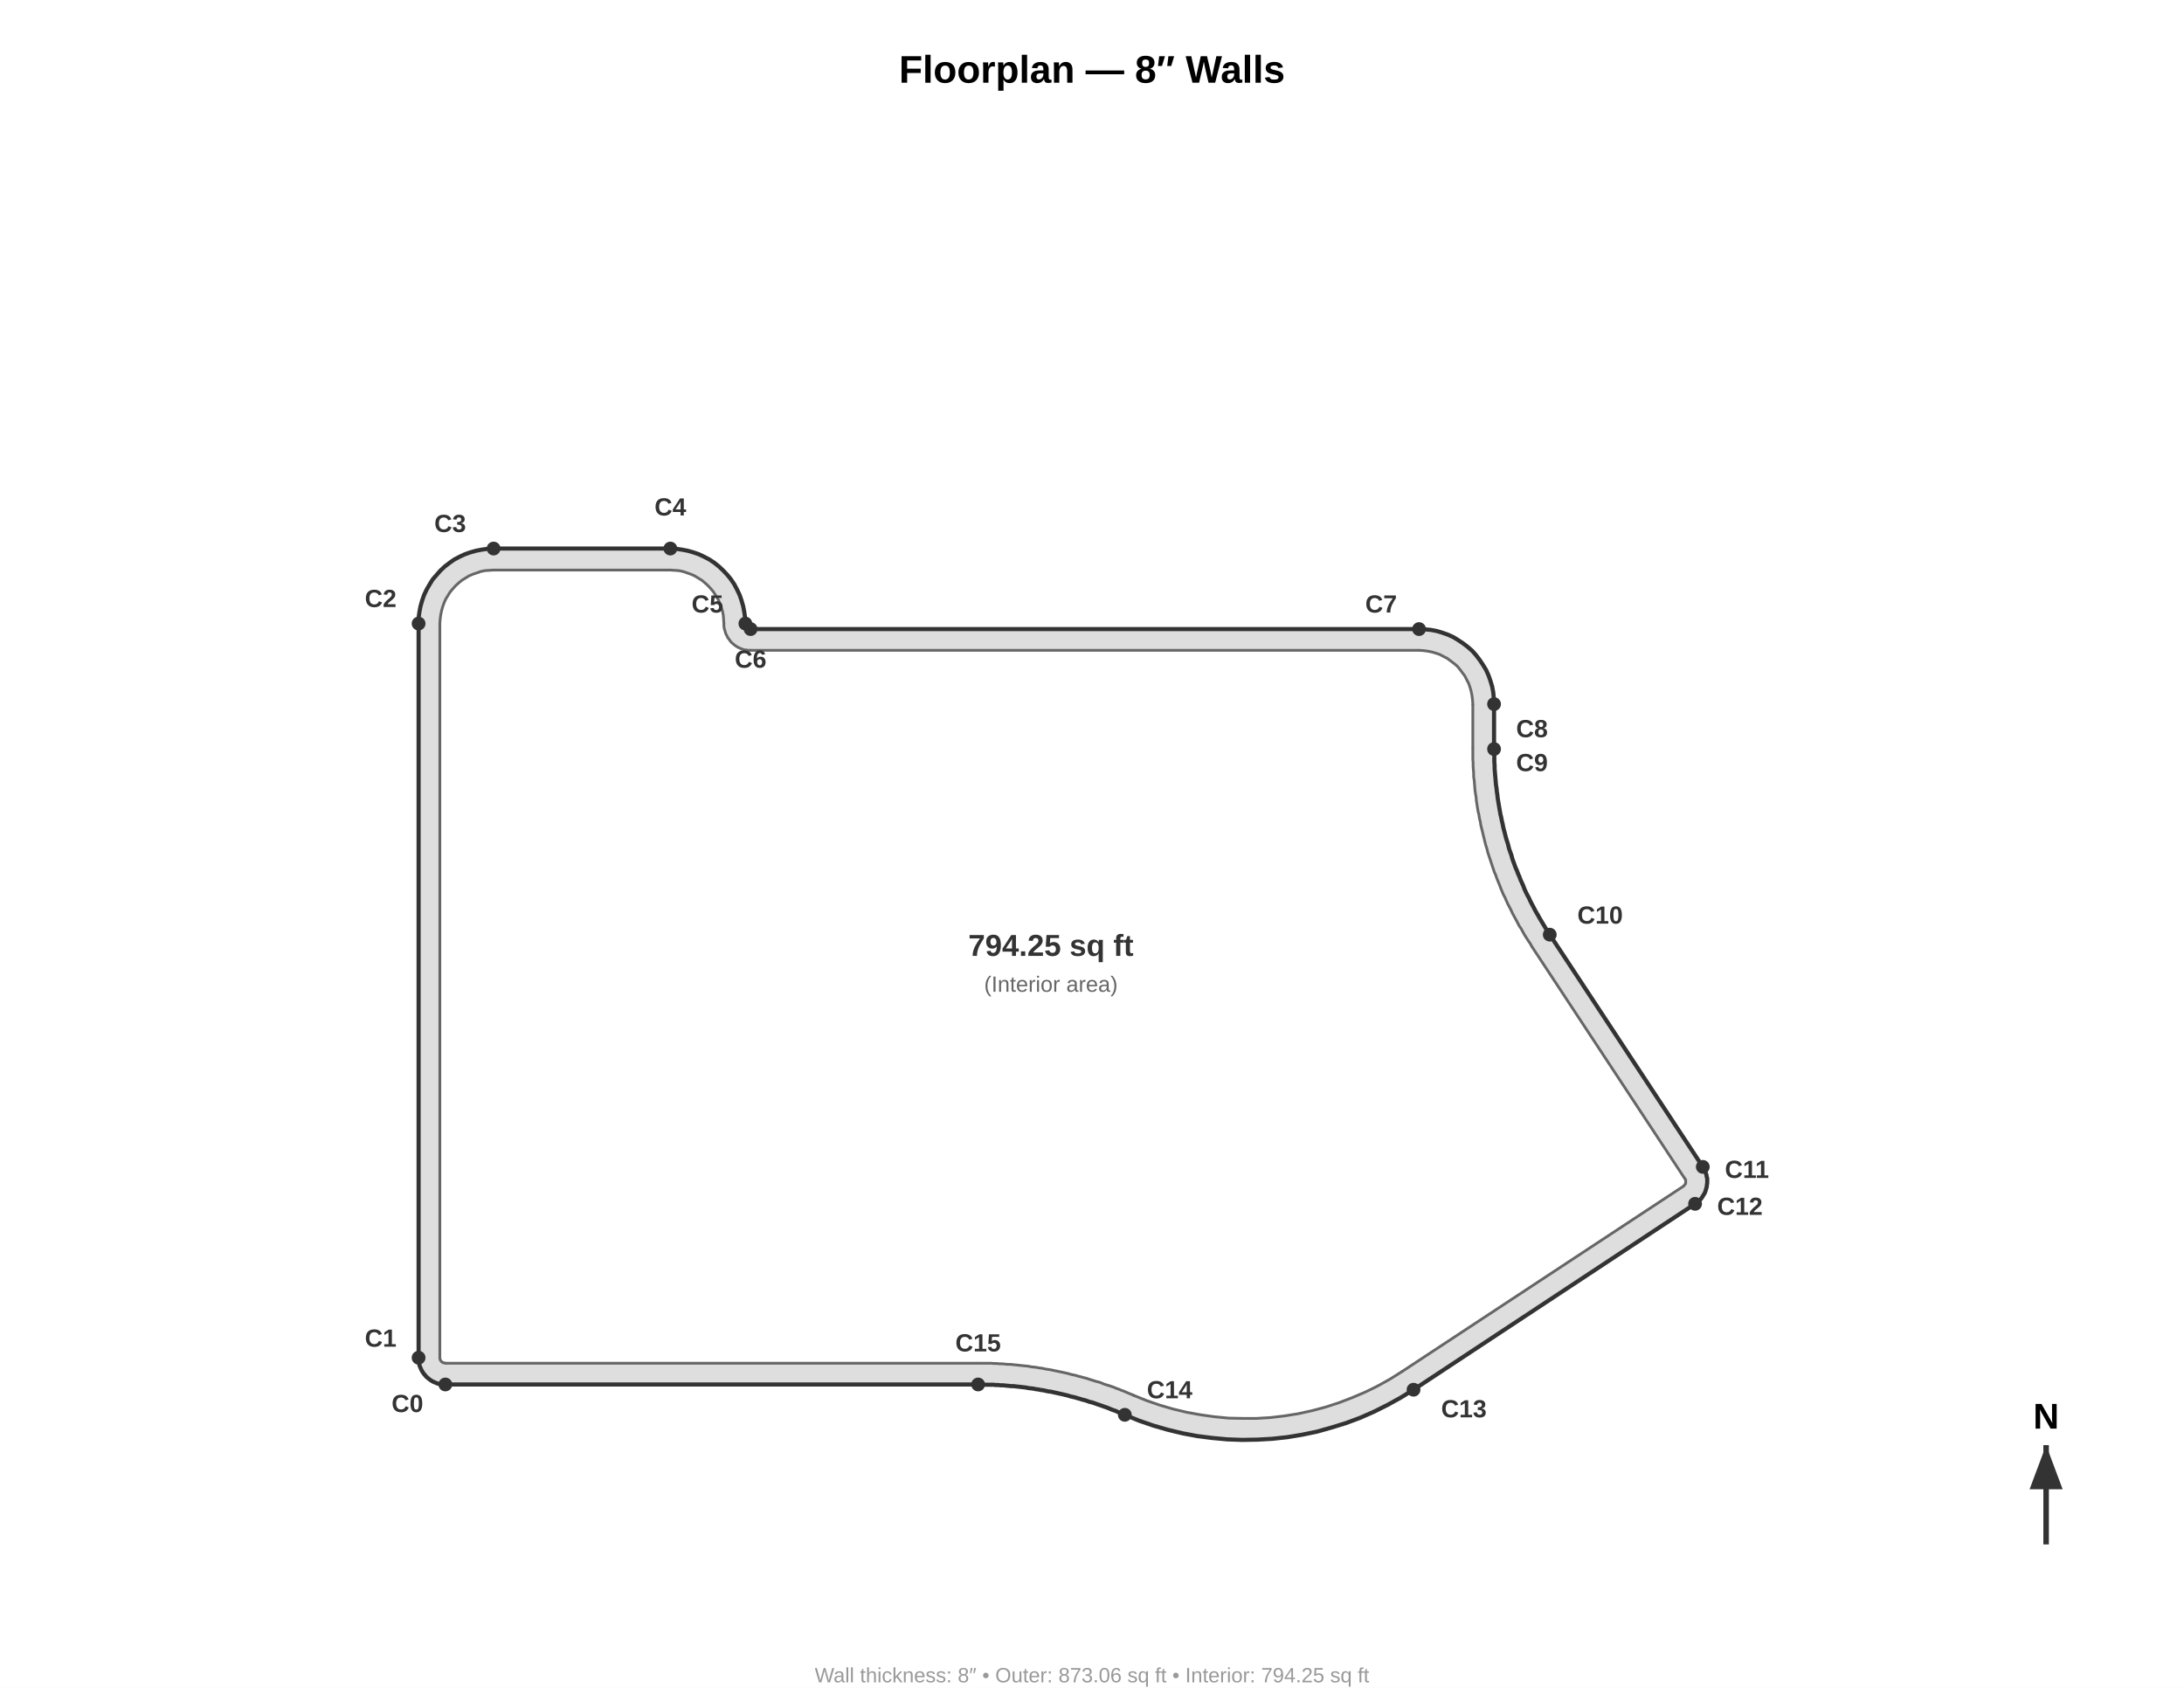
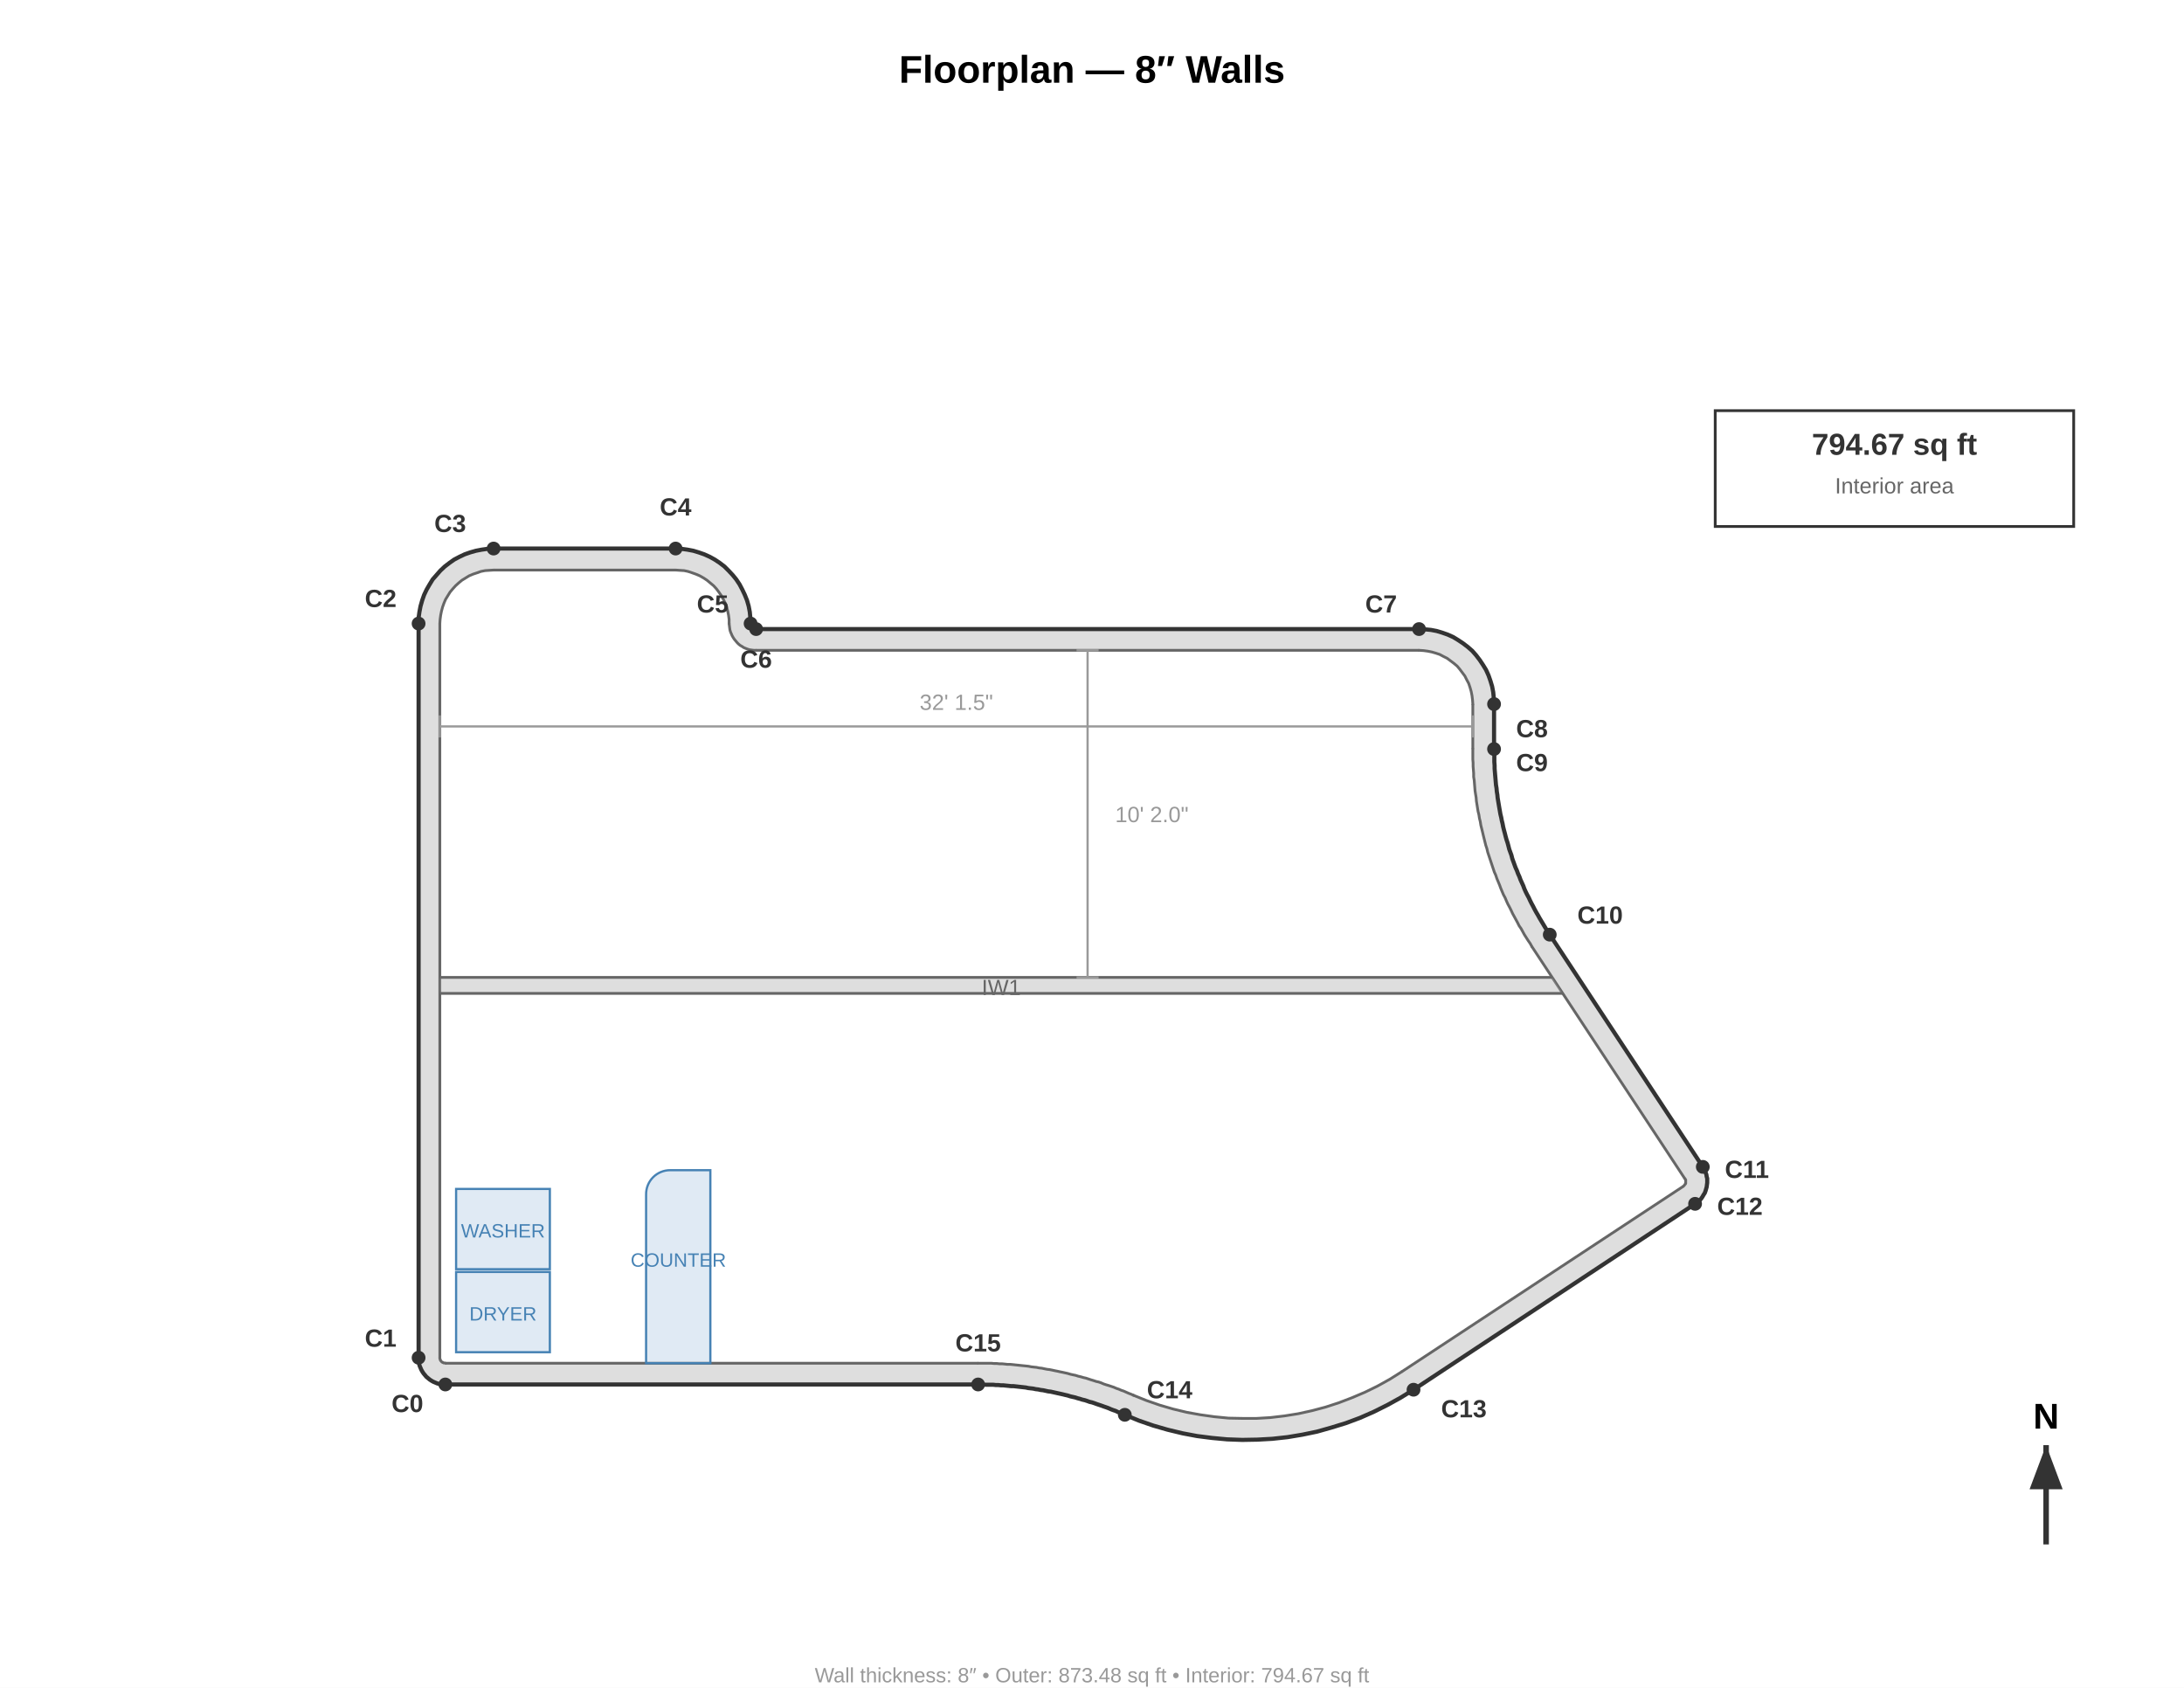
<svg xmlns="http://www.w3.org/2000/svg" width="792" height="612" viewBox="0 0 792 612">
  <rect width="792" height="612" fill="white" />
  <defs>
    <marker id="ah" markerWidth="8" markerHeight="6" refX="8" refY="3" orient="auto">
      <polygon points="0 0, 8 3, 0 6" fill="#333" />
    </marker>
  </defs>
  <text x="396.0" y="30" text-anchor="middle" font-family="Arial" font-size="14" font-weight="bold">Floorplan — 8″ Walls</text>
-   <polygon points="151.8,226.1 151.8,492.3 151.8,493.1 151.9,493.8 152.0,494.6 152.2,495.3 152.5,496.0 152.8,496.7 153.2,497.4 153.6,498.0 154.1,498.6 154.6,499.2 155.2,499.7 155.8,500.2 156.4,500.6 157.1,501.0 157.8,501.3 158.5,501.6 159.2,501.8 159.9,501.9 160.7,502.0 161.5,502.0 354.7,502.0 355.6,502.0 356.5,502.0 357.5,502.1 358.4,502.1 359.3,502.1 360.2,502.1 361.1,502.2 362.0,502.2 362.9,502.3 363.8,502.3 364.7,502.4 365.7,502.5 366.6,502.6 367.5,502.6 368.4,502.7 369.3,502.8 370.2,502.9 371.1,503.0 372.0,503.1 372.9,503.3 373.8,503.4 374.7,503.5 375.6,503.7 376.5,503.8 377.4,504.0 378.3,504.1 379.2,504.3 380.1,504.5 381.0,504.6 381.9,504.8 382.8,505.0 383.7,505.2 384.6,505.4 385.5,505.6 386.3,505.8 387.2,506.0 388.1,506.3 389.0,506.5 389.9,506.7 390.8,507.0 391.6,507.2 392.5,507.5 393.4,507.7 394.3,508.0 395.1,508.3 396.0,508.5 396.9,508.8 397.7,509.1 398.6,509.4 399.5,509.7 400.3,510.0 401.2,510.3 402.0,510.6 402.9,511.0 403.7,511.3 404.6,511.6 405.4,512.0 406.3,512.3 407.1,512.7 407.9,513.0 413.0,515.1 418.2,516.9 423.4,518.4 428.8,519.7 434.1,520.7 439.6,521.4 445.0,521.9 450.5,522.1 456.0,522.0 461.4,521.7 466.9,521.1 472.3,520.2 477.6,519.1 482.9,517.6 488.1,516.0 493.2,514.1 498.2,511.9 503.2,509.4 507.9,506.8 512.6,503.9 614.7,436.5 615.4,436.1 615.9,435.6 616.5,435.1 617.0,434.5 617.4,433.9 617.8,433.2 618.2,432.6 618.5,431.8 618.7,431.1 618.9,430.4 619.0,429.6 619.1,428.9 619.1,428.1 619.1,427.3 618.9,426.6 618.8,425.9 618.5,425.1 618.2,424.4 617.9,423.7 617.5,423.1 562.0,338.9 561.4,337.9 560.7,336.9 560.1,335.9 559.5,334.9 558.9,333.9 558.3,332.9 557.7,331.8 557.1,330.8 556.5,329.7 556.0,328.7 555.4,327.6 554.9,326.6 554.4,325.5 553.8,324.4 553.3,323.4 552.8,322.3 552.4,321.2 551.9,320.1 551.4,319.0 551.0,317.9 550.5,316.8 550.1,315.7 549.6,314.6 549.2,313.5 548.8,312.4 548.4,311.3 548.1,310.1 547.7,309.0 547.3,307.9 547.0,306.7 546.7,305.6 546.3,304.4 546.0,303.3 545.7,302.1 545.4,301.0 545.1,299.8 544.9,298.7 544.6,297.5 544.4,296.4 544.1,295.2 543.9,294.0 543.7,292.9 543.5,291.7 543.3,290.5 543.1,289.3 543.0,288.2 542.8,287.0 542.7,285.8 542.5,284.6 542.4,283.4 542.3,282.2 542.2,281.1 542.1,279.9 542.0,278.7 542.0,277.5 541.9,276.3 541.9,275.1 541.9,273.9 541.8,272.7 541.8,271.6 541.8,255.3 541.7,253.1 541.5,251.0 541.1,248.9 540.5,246.9 539.8,244.9 538.9,242.9 537.8,241.1 536.6,239.3 535.3,237.6 533.9,236.0 532.3,234.6 530.6,233.3 528.8,232.1 527.0,231.0 525.0,230.1 523.0,229.4 521.0,228.8 518.9,228.4 516.8,228.2 514.6,228.1 272.2,228.1 272.1,228.1 271.9,228.1 271.8,228.0 271.6,228.0 271.5,227.9 271.3,227.9 271.2,227.8 271.1,227.7 271.0,227.6 270.8,227.5 270.7,227.4 270.6,227.3 270.6,227.1 270.5,227.0 270.4,226.9 270.4,226.7 270.3,226.6 270.3,226.4 270.3,226.3 270.3,226.1 270.2,224.0 269.9,221.9 269.5,219.8 268.9,217.7 268.2,215.7 267.3,213.8 266.3,211.9 265.1,210.1 263.8,208.5 262.3,206.9 260.7,205.4 259.1,204.1 257.3,202.9 255.4,201.9 253.5,201.0 251.5,200.3 249.4,199.7 247.3,199.3 245.2,199.0 243.1,198.9 179.0,198.9 176.8,199.0 174.7,199.3 172.6,199.7 170.5,200.3 168.5,201.0 166.6,201.9 164.7,202.9 163.0,204.1 161.3,205.4 159.7,206.9 158.3,208.5 156.9,210.1 155.8,211.9 154.7,213.8 153.8,215.7 153.1,217.7 152.5,219.8 152.1,221.9 151.8,224.0" fill="rgba(160,160,160,0.35)" stroke="none" />
-   <polygon points="159.6,224.6 159.8,223.1 160.1,221.6 160.5,220.1 161.0,218.7 161.6,217.3 162.4,216.0 163.2,214.7 164.2,213.5 165.2,212.4 166.3,211.4 167.5,210.4 168.8,209.6 170.1,208.8 171.5,208.2 173.0,207.7 174.4,207.2 175.9,206.9 177.4,206.8 179.0,206.7 243.1,206.7 244.6,206.8 246.1,206.9 247.6,207.2 249.1,207.7 250.5,208.2 251.9,208.8 253.2,209.6 254.5,210.4 255.7,211.4 256.8,212.4 257.8,213.5 258.8,214.7 259.6,216.0 260.4,217.3 261.0,218.7 261.5,220.1 262.0,221.6 262.3,223.1 262.4,224.6 262.5,226.1 262.5,226.9 262.6,227.7 262.8,228.4 263.0,229.1 263.2,229.8 263.6,230.5 263.9,231.2 264.4,231.8 264.8,232.4 265.3,233.0 265.9,233.5 266.5,234.0 267.1,234.4 267.8,234.8 268.5,235.1 269.2,235.4 269.9,235.6 270.7,235.7 271.5,235.8 272.2,235.8 514.6,235.8 516.2,235.9 517.7,236.1 519.2,236.4 520.6,236.8 522.1,237.3 523.4,238.0 524.8,238.7 526.0,239.6 527.2,240.5 528.4,241.5 529.4,242.7 530.3,243.9 531.2,245.1 531.9,246.5 532.6,247.8 533.1,249.3 533.5,250.7 533.8,252.2 534.0,253.8 534.1,255.3 534.1,271.6 534.1,272.8 534.1,274.1 534.1,275.4 534.2,276.6 534.2,277.9 534.3,279.1 534.4,280.4 534.4,281.7 534.6,282.9 534.7,284.2 534.8,285.4 534.9,286.7 535.1,288.0 535.3,289.2 535.4,290.5 535.6,291.7 535.8,293.0 536.0,294.2 536.3,295.4 536.5,296.7 536.8,297.9 537.0,299.2 537.3,300.4 537.6,301.6 537.9,302.9 538.2,304.1 538.5,305.3 538.8,306.5 539.2,307.7 539.5,309.0 539.9,310.2 540.3,311.4 540.7,312.6 541.1,313.8 541.5,315.0 541.9,316.2 542.4,317.3 542.8,318.5 543.3,319.7 543.8,320.9 544.2,322.0 544.7,323.2 545.2,324.4 545.8,325.5 546.3,326.7 546.8,327.8 547.4,328.9 548.0,330.1 548.5,331.2 549.1,332.3 549.7,333.4 550.3,334.5 550.9,335.7 551.6,336.7 552.2,337.8 552.8,338.9 553.5,340.0 554.2,341.1 554.9,342.1 555.5,343.2 611.0,427.4 611.1,427.5 611.2,427.6 611.2,427.8 611.3,427.9 611.3,428.1 611.3,428.2 611.3,428.4 611.3,428.5 611.3,428.7 611.3,428.8 611.3,429.0 611.2,429.1 611.2,429.3 611.1,429.4 611.0,429.5 610.9,429.6 610.8,429.8 610.7,429.9 610.6,430.0 610.5,430.1 508.3,497.4 504.0,500.1 499.5,502.6 495.0,504.8 490.3,506.8 485.6,508.6 480.7,510.2 475.8,511.5 470.8,512.6 465.8,513.4 460.7,514.0 455.7,514.3 450.6,514.3 445.5,514.2 440.4,513.7 435.4,513.0 430.4,512.1 425.4,510.9 420.6,509.5 415.7,507.8 411.0,505.9 410.1,505.5 409.3,505.2 408.4,504.8 407.5,504.4 406.6,504.1 405.7,503.7 404.8,503.4 403.9,503.0 403.0,502.7 402.1,502.4 401.1,502.1 400.2,501.8 399.3,501.4 398.4,501.1 397.5,500.9 396.6,500.6 395.6,500.3 394.7,500.0 393.8,499.7 392.9,499.5 391.9,499.2 391.0,499.0 390.1,498.7 389.1,498.5 388.2,498.3 387.2,498.0 386.3,497.8 385.4,497.6 384.4,497.4 383.5,497.2 382.5,497.0 381.6,496.8 380.6,496.6 379.7,496.5 378.7,496.3 377.8,496.1 376.8,496.0 375.9,495.8 374.9,495.7 374.0,495.6 373.0,495.4 372.1,495.3 371.1,495.2 370.1,495.1 369.2,495.0 368.2,494.9 367.3,494.8 366.3,494.7 365.3,494.7 364.4,494.6 363.4,494.5 362.4,494.5 361.5,494.4 360.5,494.4 359.5,494.3 358.6,494.3 357.6,494.3 356.7,494.3 355.7,494.3 354.7,494.3 161.5,494.3 161.3,494.2 161.2,494.2 161.0,494.2 160.9,494.2 160.7,494.1 160.6,494.0 160.5,494.0 160.3,493.9 160.2,493.8 160.1,493.7 160.0,493.6 159.9,493.5 159.8,493.3 159.7,493.2 159.7,493.1 159.6,492.9 159.6,492.8 159.5,492.6 159.5,492.5 159.5,492.3 159.5,226.1" fill="white" stroke="none" />
+   <polygon points="151.8,226.1 151.8,492.3 151.8,493.1 151.9,493.8 152.0,494.6 152.2,495.3 152.5,496.0 152.8,496.7 153.2,497.4 153.6,498.0 154.1,498.6 154.6,499.2 155.2,499.7 155.8,500.2 156.4,500.6 157.1,501.0 157.8,501.3 158.5,501.6 159.2,501.8 159.9,501.9 160.7,502.0 161.5,502.0 354.7,502.0 355.6,502.0 356.5,502.0 357.5,502.1 358.4,502.1 359.3,502.1 360.2,502.1 361.1,502.2 362.0,502.2 362.9,502.3 363.8,502.3 364.7,502.4 365.7,502.5 366.6,502.6 367.5,502.6 368.4,502.7 369.3,502.8 370.2,502.9 371.1,503.0 372.0,503.1 372.9,503.3 373.8,503.4 374.7,503.5 375.6,503.7 376.5,503.8 377.4,504.0 378.3,504.1 379.2,504.3 380.1,504.5 381.0,504.6 381.9,504.8 382.8,505.0 383.7,505.2 384.6,505.4 385.5,505.6 386.3,505.8 387.2,506.0 388.1,506.3 389.0,506.5 389.9,506.7 390.8,507.0 391.6,507.2 392.5,507.5 393.4,507.7 394.3,508.0 395.1,508.3 396.0,508.5 396.9,508.8 397.7,509.1 398.6,509.4 399.5,509.7 400.3,510.0 401.2,510.3 402.0,510.6 402.9,511.0 403.7,511.3 404.6,511.6 405.4,512.0 406.3,512.3 407.1,512.7 407.9,513.0 413.0,515.1 418.2,516.9 423.4,518.4 428.8,519.7 434.1,520.7 439.6,521.4 445.0,521.9 450.5,522.1 456.0,522.0 461.4,521.7 466.9,521.1 472.3,520.2 477.6,519.1 482.9,517.6 488.1,516.0 493.2,514.1 498.2,511.9 503.2,509.4 507.9,506.8 512.6,503.9 614.7,436.5 615.4,436.1 615.9,435.6 616.5,435.1 617.0,434.5 617.4,433.9 617.8,433.2 618.2,432.6 618.5,431.8 618.7,431.1 618.9,430.4 619.0,429.6 619.1,428.9 619.1,428.1 619.1,427.3 618.9,426.6 618.8,425.9 618.5,425.1 618.2,424.4 617.9,423.7 617.5,423.1 562.0,338.9 561.4,337.9 560.7,336.9 560.1,335.9 559.5,334.9 558.9,333.9 558.3,332.9 557.7,331.8 557.1,330.8 556.5,329.7 556.0,328.7 555.4,327.6 554.9,326.6 554.4,325.5 553.8,324.4 553.3,323.4 552.8,322.3 552.4,321.2 551.9,320.1 551.4,319.0 551.0,317.9 550.5,316.8 550.1,315.7 549.6,314.6 549.2,313.5 548.8,312.4 548.4,311.3 548.1,310.1 547.7,309.0 547.3,307.9 547.0,306.7 546.7,305.6 546.3,304.4 546.0,303.3 545.7,302.1 545.4,301.0 545.1,299.8 544.9,298.7 544.6,297.5 544.4,296.4 544.1,295.2 543.9,294.0 543.7,292.9 543.5,291.7 543.3,290.5 543.1,289.3 543.0,288.2 542.8,287.0 542.7,285.8 542.5,284.6 542.4,283.4 542.3,282.2 542.2,281.1 542.1,279.9 542.0,278.7 542.0,277.5 541.9,276.3 541.9,275.1 541.9,273.9 541.8,272.7 541.8,271.6 541.8,255.3 541.7,253.1 541.5,251.0 541.1,248.9 540.5,246.9 539.8,244.9 538.9,242.9 537.8,241.1 536.6,239.3 535.3,237.6 533.9,236.0 532.3,234.6 530.6,233.3 528.8,232.1 527.0,231.0 525.0,230.1 523.0,229.4 521.0,228.8 518.9,228.4 516.8,228.2 514.6,228.1 274.2,228.1 274.0,228.1 273.9,228.1 273.7,228.0 273.6,228.0 273.4,227.9 273.3,227.9 273.1,227.8 273.0,227.7 272.9,227.6 272.8,227.5 272.7,227.4 272.6,227.3 272.5,227.1 272.4,227.0 272.4,226.9 272.3,226.7 272.3,226.6 272.2,226.4 272.2,226.3 272.2,226.1 272.1,224.0 271.9,221.9 271.5,219.8 270.9,217.7 270.1,215.7 269.2,213.8 268.2,211.9 267.0,210.1 265.7,208.5 264.2,206.9 262.7,205.4 261.0,204.1 259.2,202.9 257.4,201.9 255.4,201.0 253.4,200.3 251.4,199.7 249.3,199.3 247.1,199.0 245.0,198.9 179.0,198.9 176.8,199.0 174.7,199.3 172.6,199.7 170.5,200.3 168.5,201.0 166.6,201.9 164.7,202.9 163.0,204.1 161.3,205.4 159.7,206.9 158.3,208.5 156.9,210.1 155.8,211.9 154.7,213.8 153.8,215.7 153.1,217.7 152.5,219.8 152.1,221.9 151.8,224.0" fill="rgba(160,160,160,0.35)" stroke="none" />
+   <polygon points="159.6,224.6 159.8,223.1 160.1,221.6 160.5,220.1 161.0,218.7 161.6,217.3 162.4,216.0 163.2,214.7 164.2,213.5 165.2,212.4 166.3,211.4 167.5,210.4 168.8,209.6 170.1,208.8 171.5,208.2 173.0,207.7 174.4,207.2 175.9,206.9 177.4,206.8 179.0,206.7 245.0,206.7 246.5,206.8 248.1,206.9 249.5,207.2 251.0,207.7 252.4,208.2 253.8,208.8 255.2,209.6 256.4,210.4 257.6,211.4 258.8,212.4 259.8,213.5 260.7,214.7 261.6,216.0 262.3,217.3 263.0,218.7 263.5,220.1 263.9,221.6 264.2,223.1 264.4,224.6 264.4,226.1 264.5,226.9 264.6,227.7 264.7,228.4 264.9,229.1 265.2,229.8 265.5,230.5 265.9,231.2 266.3,231.8 266.8,232.4 267.3,233.0 267.8,233.5 268.4,234.0 269.1,234.4 269.7,234.8 270.4,235.1 271.2,235.4 271.9,235.6 272.6,235.7 273.4,235.8 274.2,235.8 514.6,235.8 516.2,235.9 517.7,236.1 519.2,236.4 520.6,236.8 522.1,237.3 523.4,238.0 524.8,238.7 526.0,239.6 527.2,240.5 528.4,241.5 529.4,242.7 530.3,243.9 531.2,245.1 531.9,246.5 532.6,247.8 533.1,249.3 533.5,250.7 533.8,252.2 534.0,253.8 534.1,255.3 534.1,271.6 534.1,272.8 534.1,274.1 534.1,275.4 534.2,276.6 534.2,277.9 534.3,279.1 534.4,280.4 534.4,281.7 534.6,282.9 534.7,284.2 534.8,285.4 534.9,286.7 535.1,288.0 535.3,289.2 535.4,290.5 535.6,291.7 535.8,293.0 536.0,294.2 536.3,295.4 536.5,296.7 536.8,297.9 537.0,299.2 537.3,300.4 537.6,301.6 537.9,302.9 538.2,304.1 538.5,305.3 538.8,306.5 539.2,307.7 539.5,309.0 539.9,310.2 540.3,311.4 540.7,312.6 541.1,313.8 541.5,315.0 541.9,316.2 542.4,317.3 542.8,318.5 543.3,319.7 543.8,320.9 544.2,322.0 544.7,323.2 545.2,324.4 545.8,325.5 546.3,326.7 546.8,327.8 547.4,328.9 548.0,330.1 548.5,331.2 549.1,332.3 549.7,333.4 550.3,334.5 550.9,335.7 551.6,336.7 552.2,337.8 552.8,338.9 553.5,340.0 554.2,341.1 554.9,342.1 555.5,343.2 611.0,427.4 611.1,427.5 611.2,427.6 611.2,427.8 611.3,427.9 611.3,428.1 611.3,428.2 611.3,428.4 611.3,428.5 611.3,428.7 611.3,428.8 611.3,429.0 611.2,429.1 611.2,429.3 611.1,429.4 611.0,429.5 610.9,429.6 610.8,429.8 610.7,429.9 610.6,430.0 610.5,430.1 508.3,497.4 504.0,500.1 499.5,502.6 495.0,504.8 490.3,506.8 485.6,508.6 480.7,510.2 475.8,511.5 470.8,512.6 465.8,513.4 460.7,514.0 455.7,514.3 450.6,514.3 445.5,514.2 440.4,513.7 435.4,513.0 430.4,512.1 425.4,510.9 420.6,509.5 415.7,507.8 411.0,505.9 410.1,505.5 409.3,505.2 408.4,504.8 407.5,504.4 406.6,504.1 405.7,503.7 404.8,503.4 403.9,503.0 403.0,502.7 402.1,502.4 401.1,502.1 400.2,501.8 399.3,501.4 398.4,501.1 397.5,500.9 396.6,500.6 395.6,500.3 394.7,500.0 393.8,499.7 392.9,499.5 391.9,499.2 391.0,499.0 390.1,498.7 389.1,498.5 388.2,498.3 387.2,498.0 386.3,497.8 385.4,497.6 384.4,497.4 383.5,497.2 382.5,497.0 381.6,496.8 380.6,496.6 379.7,496.5 378.7,496.3 377.8,496.1 376.8,496.0 375.9,495.8 374.9,495.7 374.0,495.6 373.0,495.4 372.1,495.3 371.1,495.2 370.1,495.1 369.2,495.0 368.2,494.9 367.3,494.8 366.3,494.7 365.3,494.7 364.4,494.6 363.4,494.5 362.4,494.5 361.5,494.4 360.5,494.4 359.5,494.3 358.6,494.3 357.6,494.3 356.7,494.3 355.7,494.3 354.7,494.3 161.5,494.3 161.3,494.2 161.2,494.2 161.0,494.2 160.9,494.2 160.7,494.1 160.6,494.0 160.5,494.0 160.3,493.9 160.2,493.8 160.1,493.7 160.0,493.6 159.9,493.5 159.8,493.3 159.7,493.2 159.7,493.1 159.6,492.9 159.6,492.8 159.5,492.6 159.5,492.5 159.5,492.3 159.5,226.1" fill="white" stroke="none" />
  <line x1="151.8" y1="226.1" x2="151.8" y2="492.3" stroke="#333" stroke-width="1.5" />
  <polyline points="151.8,492.3 151.8,493.1 151.9,493.8 152.0,494.6 152.2,495.3 152.5,496.0 152.8,496.7 153.2,497.4 153.6,498.0 154.1,498.6 154.6,499.2 155.2,499.7 155.8,500.2 156.4,500.6 157.1,501.0 157.8,501.3 158.5,501.6 159.2,501.8 159.9,501.9 160.7,502.0 161.5,502.0" fill="none" stroke="#333" stroke-width="1.5" stroke-linecap="round" />
  <line x1="161.5" y1="502.0" x2="354.7" y2="502.0" stroke="#333" stroke-width="1.5" />
  <polyline points="354.7,502.0 355.6,502.0 356.5,502.0 357.5,502.1 358.4,502.1 359.3,502.1 360.2,502.1 361.1,502.2 362.0,502.2 362.9,502.3 363.8,502.3 364.7,502.4 365.7,502.5 366.6,502.6 367.5,502.6 368.4,502.7 369.3,502.8 370.2,502.9 371.1,503.0 372.0,503.1 372.9,503.3 373.8,503.4 374.7,503.5 375.6,503.7 376.5,503.8 377.4,504.0 378.3,504.1 379.2,504.3 380.1,504.5 381.0,504.6 381.9,504.8 382.8,505.0 383.7,505.2 384.6,505.4 385.5,505.6 386.3,505.8 387.2,506.0 388.1,506.3 389.0,506.5 389.9,506.7 390.8,507.0 391.6,507.2 392.5,507.5 393.4,507.7 394.3,508.0 395.1,508.3 396.0,508.5 396.9,508.8 397.7,509.1 398.6,509.4 399.5,509.7 400.3,510.0 401.2,510.3 402.0,510.6 402.9,511.0 403.7,511.3 404.6,511.6 405.4,512.0 406.3,512.3 407.1,512.7 407.9,513.0" fill="none" stroke="#333" stroke-width="1.5" stroke-linecap="round" />
  <polyline points="407.9,513.0 413.0,515.1 418.2,516.9 423.4,518.4 428.8,519.7 434.1,520.7 439.6,521.4 445.0,521.9 450.5,522.1 456.0,522.0 461.4,521.7 466.9,521.1 472.3,520.2 477.6,519.1 482.9,517.6 488.1,516.0 493.2,514.1 498.2,511.9 503.2,509.4 507.9,506.8 512.6,503.9" fill="none" stroke="#333" stroke-width="1.5" stroke-linecap="round" />
  <line x1="512.6" y1="503.9" x2="614.7" y2="436.5" stroke="#333" stroke-width="1.5" />
  <polyline points="614.7,436.5 615.4,436.1 615.9,435.6 616.5,435.1 617.0,434.5 617.4,433.9 617.8,433.2 618.2,432.6 618.5,431.8 618.7,431.1 618.9,430.4 619.0,429.6 619.1,428.9 619.1,428.1 619.1,427.3 618.9,426.6 618.8,425.9 618.5,425.1 618.2,424.4 617.9,423.7 617.5,423.1" fill="none" stroke="#333" stroke-width="1.5" stroke-linecap="round" />
  <line x1="617.5" y1="423.1" x2="562.0" y2="338.9" stroke="#333" stroke-width="1.5" />
  <polyline points="562.0,338.9 561.4,337.9 560.7,336.9 560.1,335.9 559.5,334.9 558.9,333.9 558.3,332.9 557.7,331.8 557.1,330.8 556.5,329.7 556.0,328.7 555.4,327.6 554.9,326.6 554.4,325.5 553.8,324.4 553.3,323.4 552.8,322.3 552.4,321.2 551.9,320.1 551.4,319.0 551.0,317.9 550.5,316.8 550.1,315.7 549.6,314.6 549.2,313.5 548.8,312.4 548.4,311.3 548.1,310.1 547.7,309.0 547.3,307.9 547.0,306.7 546.7,305.6 546.3,304.4 546.0,303.3 545.7,302.1 545.4,301.0 545.1,299.8 544.9,298.7 544.6,297.5 544.4,296.4 544.1,295.2 543.9,294.0 543.7,292.9 543.5,291.7 543.3,290.5 543.1,289.3 543.0,288.2 542.8,287.0 542.7,285.8 542.5,284.6 542.4,283.4 542.3,282.2 542.2,281.1 542.1,279.9 542.0,278.7 542.0,277.5 541.9,276.3 541.9,275.1 541.9,273.9 541.8,272.7 541.8,271.6" fill="none" stroke="#333" stroke-width="1.5" stroke-linecap="round" />
  <line x1="541.8" y1="271.6" x2="541.8" y2="255.3" stroke="#333" stroke-width="1.5" />
  <polyline points="541.8,255.3 541.7,253.1 541.5,251.0 541.1,248.9 540.5,246.9 539.8,244.9 538.9,242.9 537.8,241.1 536.6,239.3 535.3,237.6 533.9,236.0 532.3,234.6 530.6,233.3 528.8,232.1 527.0,231.0 525.0,230.1 523.0,229.4 521.0,228.8 518.9,228.4 516.8,228.2 514.6,228.1" fill="none" stroke="#333" stroke-width="1.5" stroke-linecap="round" />
-   <line x1="514.6" y1="228.1" x2="272.2" y2="228.1" stroke="#333" stroke-width="1.5" />
-   <polyline points="272.2,228.1 272.1,228.1 271.9,228.1 271.8,228.0 271.6,228.0 271.5,227.9 271.3,227.9 271.2,227.8 271.1,227.7 271.0,227.6 270.8,227.5 270.7,227.4 270.6,227.3 270.6,227.1 270.5,227.0 270.4,226.9 270.4,226.7 270.3,226.6 270.3,226.4 270.3,226.3 270.3,226.1" fill="none" stroke="#333" stroke-width="1.5" stroke-linecap="round" />
-   <polyline points="270.3,226.1 270.2,224.0 269.9,221.9 269.5,219.8 268.9,217.7 268.2,215.7 267.3,213.8 266.3,211.9 265.1,210.1 263.8,208.5 262.3,206.9 260.7,205.4 259.1,204.1 257.3,202.9 255.4,201.9 253.5,201.0 251.5,200.3 249.4,199.7 247.3,199.3 245.2,199.0 243.1,198.9" fill="none" stroke="#333" stroke-width="1.5" stroke-linecap="round" />
-   <line x1="243.1" y1="198.9" x2="179.0" y2="198.9" stroke="#333" stroke-width="1.5" />
+   <line x1="514.6" y1="228.1" x2="274.2" y2="228.1" stroke="#333" stroke-width="1.5" />
+   <polyline points="274.2,228.1 274.0,228.1 273.9,228.1 273.7,228.0 273.6,228.0 273.4,227.9 273.3,227.9 273.1,227.8 273.0,227.7 272.9,227.6 272.8,227.5 272.7,227.4 272.6,227.3 272.5,227.1 272.4,227.0 272.4,226.9 272.3,226.7 272.3,226.6 272.2,226.4 272.2,226.3 272.2,226.1" fill="none" stroke="#333" stroke-width="1.5" stroke-linecap="round" />
+   <polyline points="272.2,226.1 272.1,224.0 271.9,221.9 271.5,219.8 270.9,217.7 270.1,215.7 269.2,213.8 268.2,211.9 267.0,210.1 265.7,208.5 264.2,206.9 262.7,205.4 261.0,204.1 259.2,202.9 257.4,201.9 255.4,201.0 253.4,200.3 251.4,199.7 249.3,199.3 247.1,199.0 245.0,198.9" fill="none" stroke="#333" stroke-width="1.5" stroke-linecap="round" />
+   <line x1="245.0" y1="198.9" x2="179.0" y2="198.9" stroke="#333" stroke-width="1.5" />
  <polyline points="179.0,198.9 176.8,199.0 174.7,199.3 172.6,199.7 170.5,200.3 168.5,201.0 166.6,201.9 164.7,202.9 163.0,204.1 161.3,205.4 159.7,206.9 158.3,208.5 156.9,210.1 155.8,211.9 154.7,213.8 153.8,215.7 153.1,217.7 152.5,219.8 152.1,221.9 151.8,224.0 151.8,226.1" fill="none" stroke="#333" stroke-width="1.5" stroke-linecap="round" />
  <line x1="159.5" y1="226.1" x2="159.5" y2="492.3" stroke="#666" stroke-width="1.0" />
  <polyline points="159.5,492.3 159.5,492.5 159.5,492.6 159.6,492.8 159.6,492.9 159.7,493.1 159.7,493.2 159.8,493.3 159.9,493.5 160.0,493.6 160.1,493.7 160.2,493.8 160.3,493.9 160.5,494.0 160.6,494.0 160.7,494.1 160.9,494.2 161.0,494.2 161.2,494.2 161.3,494.2 161.5,494.3" fill="none" stroke="#666" stroke-width="1.0" stroke-linecap="round" />
  <line x1="161.5" y1="494.3" x2="354.7" y2="494.3" stroke="#666" stroke-width="1.0" />
  <polyline points="354.7,494.3 355.7,494.3 356.7,494.3 357.6,494.3 358.6,494.3 359.5,494.3 360.5,494.4 361.5,494.4 362.4,494.5 363.4,494.5 364.4,494.6 365.3,494.7 366.3,494.7 367.3,494.8 368.2,494.9 369.2,495.0 370.1,495.1 371.1,495.2 372.1,495.3 373.0,495.4 374.0,495.6 374.9,495.7 375.9,495.8 376.8,496.0 377.8,496.1 378.7,496.3 379.7,496.5 380.6,496.6 381.6,496.8 382.5,497.0 383.5,497.2 384.4,497.4 385.4,497.6 386.3,497.8 387.2,498.0 388.2,498.3 389.1,498.5 390.1,498.7 391.0,499.0 391.9,499.2 392.9,499.5 393.8,499.7 394.7,500.0 395.6,500.3 396.6,500.6 397.5,500.9 398.4,501.1 399.3,501.4 400.2,501.8 401.1,502.1 402.1,502.4 403.0,502.7 403.9,503.0 404.8,503.4 405.7,503.7 406.6,504.1 407.5,504.4 408.4,504.8 409.3,505.2 410.1,505.5 411.0,505.9" fill="none" stroke="#666" stroke-width="1.0" stroke-linecap="round" />
  <polyline points="411.0,505.9 415.7,507.8 420.6,509.5 425.4,510.9 430.4,512.1 435.4,513.0 440.4,513.7 445.5,514.2 450.6,514.3 455.7,514.3 460.7,514.0 465.8,513.4 470.8,512.6 475.8,511.5 480.7,510.2 485.6,508.6 490.3,506.8 495.0,504.8 499.5,502.6 504.0,500.1 508.3,497.4" fill="none" stroke="#666" stroke-width="1.0" stroke-linecap="round" />
  <line x1="508.3" y1="497.4" x2="610.5" y2="430.1" stroke="#666" stroke-width="1.0" />
  <polyline points="610.5,430.1 610.6,430.0 610.7,429.9 610.8,429.8 610.9,429.6 611.0,429.5 611.1,429.4 611.2,429.3 611.2,429.1 611.3,429.0 611.3,428.8 611.3,428.7 611.3,428.5 611.3,428.4 611.3,428.2 611.3,428.1 611.3,427.9 611.2,427.8 611.2,427.6 611.1,427.5 611.0,427.4" fill="none" stroke="#666" stroke-width="1.0" stroke-linecap="round" />
  <line x1="611.0" y1="427.4" x2="555.5" y2="343.2" stroke="#666" stroke-width="1.0" />
  <polyline points="555.5,343.2 554.9,342.1 554.2,341.1 553.5,340.0 552.8,338.9 552.2,337.8 551.6,336.7 550.9,335.7 550.3,334.5 549.7,333.4 549.1,332.3 548.5,331.2 548.0,330.1 547.4,328.9 546.8,327.8 546.3,326.7 545.8,325.5 545.2,324.4 544.7,323.2 544.2,322.0 543.8,320.9 543.3,319.7 542.8,318.5 542.4,317.3 541.9,316.2 541.5,315.0 541.1,313.8 540.7,312.6 540.3,311.4 539.9,310.2 539.5,309.0 539.2,307.7 538.8,306.5 538.5,305.3 538.2,304.1 537.9,302.9 537.6,301.6 537.3,300.4 537.0,299.2 536.8,297.9 536.5,296.7 536.3,295.4 536.0,294.2 535.8,293.0 535.6,291.7 535.4,290.5 535.3,289.2 535.1,288.0 534.9,286.7 534.8,285.4 534.7,284.2 534.6,282.9 534.4,281.7 534.4,280.4 534.3,279.1 534.2,277.9 534.2,276.6 534.1,275.4 534.1,274.1 534.1,272.8 534.1,271.6" fill="none" stroke="#666" stroke-width="1.0" stroke-linecap="round" />
  <line x1="534.1" y1="271.6" x2="534.1" y2="255.3" stroke="#666" stroke-width="1.0" />
  <polyline points="534.1,255.3 534.0,253.8 533.8,252.2 533.5,250.7 533.1,249.3 532.6,247.8 531.9,246.5 531.2,245.1 530.3,243.9 529.4,242.7 528.4,241.5 527.2,240.5 526.0,239.6 524.8,238.7 523.4,238.0 522.1,237.3 520.6,236.8 519.2,236.4 517.7,236.1 516.2,235.9 514.6,235.8" fill="none" stroke="#666" stroke-width="1.0" stroke-linecap="round" />
-   <line x1="514.6" y1="235.8" x2="272.2" y2="235.8" stroke="#666" stroke-width="1.0" />
-   <polyline points="272.2,235.8 271.5,235.8 270.7,235.7 269.9,235.6 269.2,235.4 268.5,235.1 267.8,234.8 267.1,234.4 266.5,234.0 265.9,233.5 265.3,233.0 264.8,232.4 264.4,231.8 263.9,231.2 263.6,230.5 263.2,229.8 263.0,229.1 262.8,228.4 262.6,227.7 262.5,226.9 262.5,226.1" fill="none" stroke="#666" stroke-width="1.0" stroke-linecap="round" />
-   <polyline points="262.5,226.1 262.4,224.6 262.3,223.1 262.0,221.6 261.5,220.1 261.0,218.7 260.4,217.3 259.6,216.0 258.8,214.7 257.8,213.5 256.8,212.4 255.7,211.4 254.5,210.4 253.2,209.6 251.9,208.8 250.5,208.2 249.1,207.7 247.6,207.2 246.1,206.9 244.6,206.8 243.1,206.7" fill="none" stroke="#666" stroke-width="1.0" stroke-linecap="round" />
-   <line x1="243.1" y1="206.7" x2="179.0" y2="206.7" stroke="#666" stroke-width="1.0" />
+   <line x1="514.6" y1="235.8" x2="274.2" y2="235.8" stroke="#666" stroke-width="1.0" />
+   <polyline points="274.2,235.8 273.4,235.8 272.6,235.7 271.9,235.6 271.2,235.4 270.4,235.1 269.7,234.8 269.1,234.4 268.4,234.0 267.8,233.5 267.3,233.0 266.8,232.4 266.3,231.8 265.9,231.2 265.5,230.5 265.2,229.8 264.9,229.1 264.7,228.4 264.6,227.7 264.5,226.9 264.4,226.1" fill="none" stroke="#666" stroke-width="1.0" stroke-linecap="round" />
+   <polyline points="264.4,226.1 264.4,224.6 264.2,223.1 263.9,221.6 263.5,220.1 263.0,218.7 262.3,217.3 261.6,216.0 260.7,214.7 259.8,213.5 258.8,212.4 257.6,211.4 256.4,210.4 255.2,209.6 253.8,208.8 252.4,208.2 251.0,207.7 249.5,207.2 248.1,206.9 246.5,206.8 245.0,206.7" fill="none" stroke="#666" stroke-width="1.0" stroke-linecap="round" />
+   <line x1="245.0" y1="206.7" x2="179.0" y2="206.7" stroke="#666" stroke-width="1.0" />
  <polyline points="179.0,206.7 177.4,206.8 175.9,206.9 174.4,207.2 173.0,207.7 171.5,208.2 170.1,208.8 168.8,209.6 167.5,210.4 166.3,211.4 165.2,212.4 164.2,213.5 163.2,214.7 162.4,216.0 161.6,217.3 161.0,218.7 160.5,220.1 160.1,221.6 159.8,223.1 159.6,224.6 159.5,226.1" fill="none" stroke="#666" stroke-width="1.0" stroke-linecap="round" />
+   <polygon points="159.5,360.2 566.7,360.2 562.9,354.4 159.5,354.4" fill="rgba(160,160,160,0.35)" stroke="none" />
+   <line x1="159.5" y1="360.2" x2="566.7" y2="360.2" stroke="#666" stroke-width="1.0" />
+   <line x1="562.9" y1="354.4" x2="159.5" y2="354.4" stroke="#666" stroke-width="1.0" />
+   <text x="363.1" y="360.8" text-anchor="middle" font-family="Arial" font-size="8" fill="#666">IW1</text>
+   <line x1="394.4" y1="354.4" x2="394.4" y2="235.8" stroke="#999" stroke-width="0.8" />
+   <line x1="390.4" y1="354.4" x2="398.4" y2="354.4" stroke="#999" stroke-width="0.8" />
+   <line x1="390.4" y1="235.8" x2="398.4" y2="235.8" stroke="#999" stroke-width="0.8" />
+   <text x="404.4" y="298.1" text-anchor="start" font-family="Arial" font-size="8" fill="#999">10' 2.0"</text>
+   <line x1="159.5" y1="263.4" x2="534.1" y2="263.4" stroke="#999" stroke-width="0.8" />
+   <line x1="159.5" y1="259.4" x2="159.5" y2="267.4" stroke="#999" stroke-width="0.8" />
+   <line x1="534.1" y1="259.4" x2="534.1" y2="267.4" stroke="#999" stroke-width="0.8" />
+   <text x="346.8" y="257.4" text-anchor="middle" font-family="Arial" font-size="8" fill="#999">32' 1.5"</text>
+   <rect x="165.4" y="461.2" width="34.0" height="29.1" fill="rgba(100,150,200,0.2)" stroke="#4682B4" stroke-width="0.8" />
+   <text x="182.4" y="478.8" text-anchor="middle" font-family="Arial" font-size="7" fill="#4682B4">DRYER</text>
+   <rect x="165.4" y="431.1" width="34.0" height="29.1" fill="rgba(100,150,200,0.2)" stroke="#4682B4" stroke-width="0.8" />
+   <text x="182.4" y="448.7" text-anchor="middle" font-family="Arial" font-size="7" fill="#4682B4">WASHER</text>
+   <path d="M 234.3,494.3 L 257.6,494.3 L 257.6,424.3 L 243.1,424.3 A 8.7 8.7 0 0 0 234.3,433.1 Z" fill="rgba(100,150,200,0.2)" stroke="#4682B4" stroke-width="0.8" />
+   <text x="246.0" y="459.3" text-anchor="middle" font-family="Arial" font-size="7" fill="#4682B4">COUNTER</text>
  <circle cx="161.5" cy="502.0" r="2.5" fill="#333" />
  <text x="153.5" y="512.0" text-anchor="end" font-family="Arial" font-size="9" font-weight="bold" fill="#333">C0</text>
  <circle cx="151.8" cy="492.3" r="2.5" fill="#333" />
  <text x="143.8" y="488.3" text-anchor="end" font-family="Arial" font-size="9" font-weight="bold" fill="#333">C1</text>
  <circle cx="151.8" cy="226.1" r="2.5" fill="#333" />
  <text x="143.8" y="220.1" text-anchor="end" font-family="Arial" font-size="9" font-weight="bold" fill="#333">C2</text>
  <circle cx="179.0" cy="198.9" r="2.5" fill="#333" />
  <text x="169.0" y="192.9" text-anchor="end" font-family="Arial" font-size="9" font-weight="bold" fill="#333">C3</text>
-   <circle cx="243.1" cy="198.9" r="2.5" fill="#333" />
-   <text x="243.1" y="186.9" text-anchor="middle" font-family="Arial" font-size="9" font-weight="bold" fill="#333">C4</text>
-   <circle cx="270.3" cy="226.1" r="2.5" fill="#333" />
-   <text x="262.3" y="222.1" text-anchor="end" font-family="Arial" font-size="9" font-weight="bold" fill="#333">C5</text>
-   <circle cx="272.2" cy="228.1" r="2.5" fill="#333" />
-   <text x="272.2" y="242.1" text-anchor="middle" font-family="Arial" font-size="9" font-weight="bold" fill="#333">C6</text>
+   <circle cx="245.0" cy="198.9" r="2.5" fill="#333" />
+   <text x="245.0" y="186.9" text-anchor="middle" font-family="Arial" font-size="9" font-weight="bold" fill="#333">C4</text>
+   <circle cx="272.2" cy="226.1" r="2.5" fill="#333" />
+   <text x="264.2" y="222.1" text-anchor="end" font-family="Arial" font-size="9" font-weight="bold" fill="#333">C5</text>
+   <circle cx="274.2" cy="228.1" r="2.5" fill="#333" />
+   <text x="274.2" y="242.1" text-anchor="middle" font-family="Arial" font-size="9" font-weight="bold" fill="#333">C6</text>
  <circle cx="514.6" cy="228.1" r="2.5" fill="#333" />
  <text x="506.6" y="222.1" text-anchor="end" font-family="Arial" font-size="9" font-weight="bold" fill="#333">C7</text>
  <circle cx="541.8" cy="255.3" r="2.5" fill="#333" />
  <text x="549.8" y="267.3" text-anchor="start" font-family="Arial" font-size="9" font-weight="bold" fill="#333">C8</text>
  <circle cx="541.8" cy="271.6" r="2.5" fill="#333" />
  <text x="549.8" y="279.6" text-anchor="start" font-family="Arial" font-size="9" font-weight="bold" fill="#333">C9</text>
  <circle cx="562.0" cy="338.9" r="2.5" fill="#333" />
  <text x="572.0" y="334.9" text-anchor="start" font-family="Arial" font-size="9" font-weight="bold" fill="#333">C10</text>
  <circle cx="617.5" cy="423.1" r="2.5" fill="#333" />
  <text x="625.5" y="427.1" text-anchor="start" font-family="Arial" font-size="9" font-weight="bold" fill="#333">C11</text>
  <circle cx="614.7" cy="436.5" r="2.5" fill="#333" />
  <text x="622.7" y="440.5" text-anchor="start" font-family="Arial" font-size="9" font-weight="bold" fill="#333">C12</text>
  <circle cx="512.6" cy="503.9" r="2.5" fill="#333" />
  <text x="522.6" y="513.9" text-anchor="start" font-family="Arial" font-size="9" font-weight="bold" fill="#333">C13</text>
  <circle cx="407.9" cy="513.0" r="2.5" fill="#333" />
  <text x="415.9" y="507.0" text-anchor="start" font-family="Arial" font-size="9" font-weight="bold" fill="#333">C14</text>
  <circle cx="354.7" cy="502.0" r="2.5" fill="#333" />
  <text x="354.7" y="490.0" text-anchor="middle" font-family="Arial" font-size="9" font-weight="bold" fill="#333">C15</text>
-   <text x="381.1" y="346.6" text-anchor="middle" font-family="Arial" font-size="11" fill="#333" font-weight="bold">794.25 sq ft</text>
-   <text x="381.1" y="359.6" text-anchor="middle" font-family="Arial" font-size="8" fill="#666">(Interior area)</text>
  <line x1="742" y1="560" x2="742" y2="524" stroke="#333" stroke-width="2" marker-end="url(#ah)" />
  <text x="742" y="518" text-anchor="middle" font-family="Arial" font-size="13" font-weight="bold">N</text>
-   <text x="396.0" y="610" text-anchor="middle" font-family="Arial" font-size="7.5" fill="#999">Wall thickness: 8″ • Outer: 873.06 sq ft • Interior: 794.25 sq ft</text>
+   <rect x="622.0" y="148.9" width="130" height="42" fill="white" stroke="#333" stroke-width="1" />
+   <text x="687.0" y="164.9" text-anchor="middle" font-family="Arial" font-size="11" font-weight="bold" fill="#333">794.67 sq ft</text>
+   <text x="687.0" y="178.9" text-anchor="middle" font-family="Arial" font-size="8" fill="#666">Interior area</text>
+   <text x="396.0" y="610" text-anchor="middle" font-family="Arial" font-size="7.5" fill="#999">Wall thickness: 8″ • Outer: 873.48 sq ft • Interior: 794.67 sq ft</text>
</svg>
